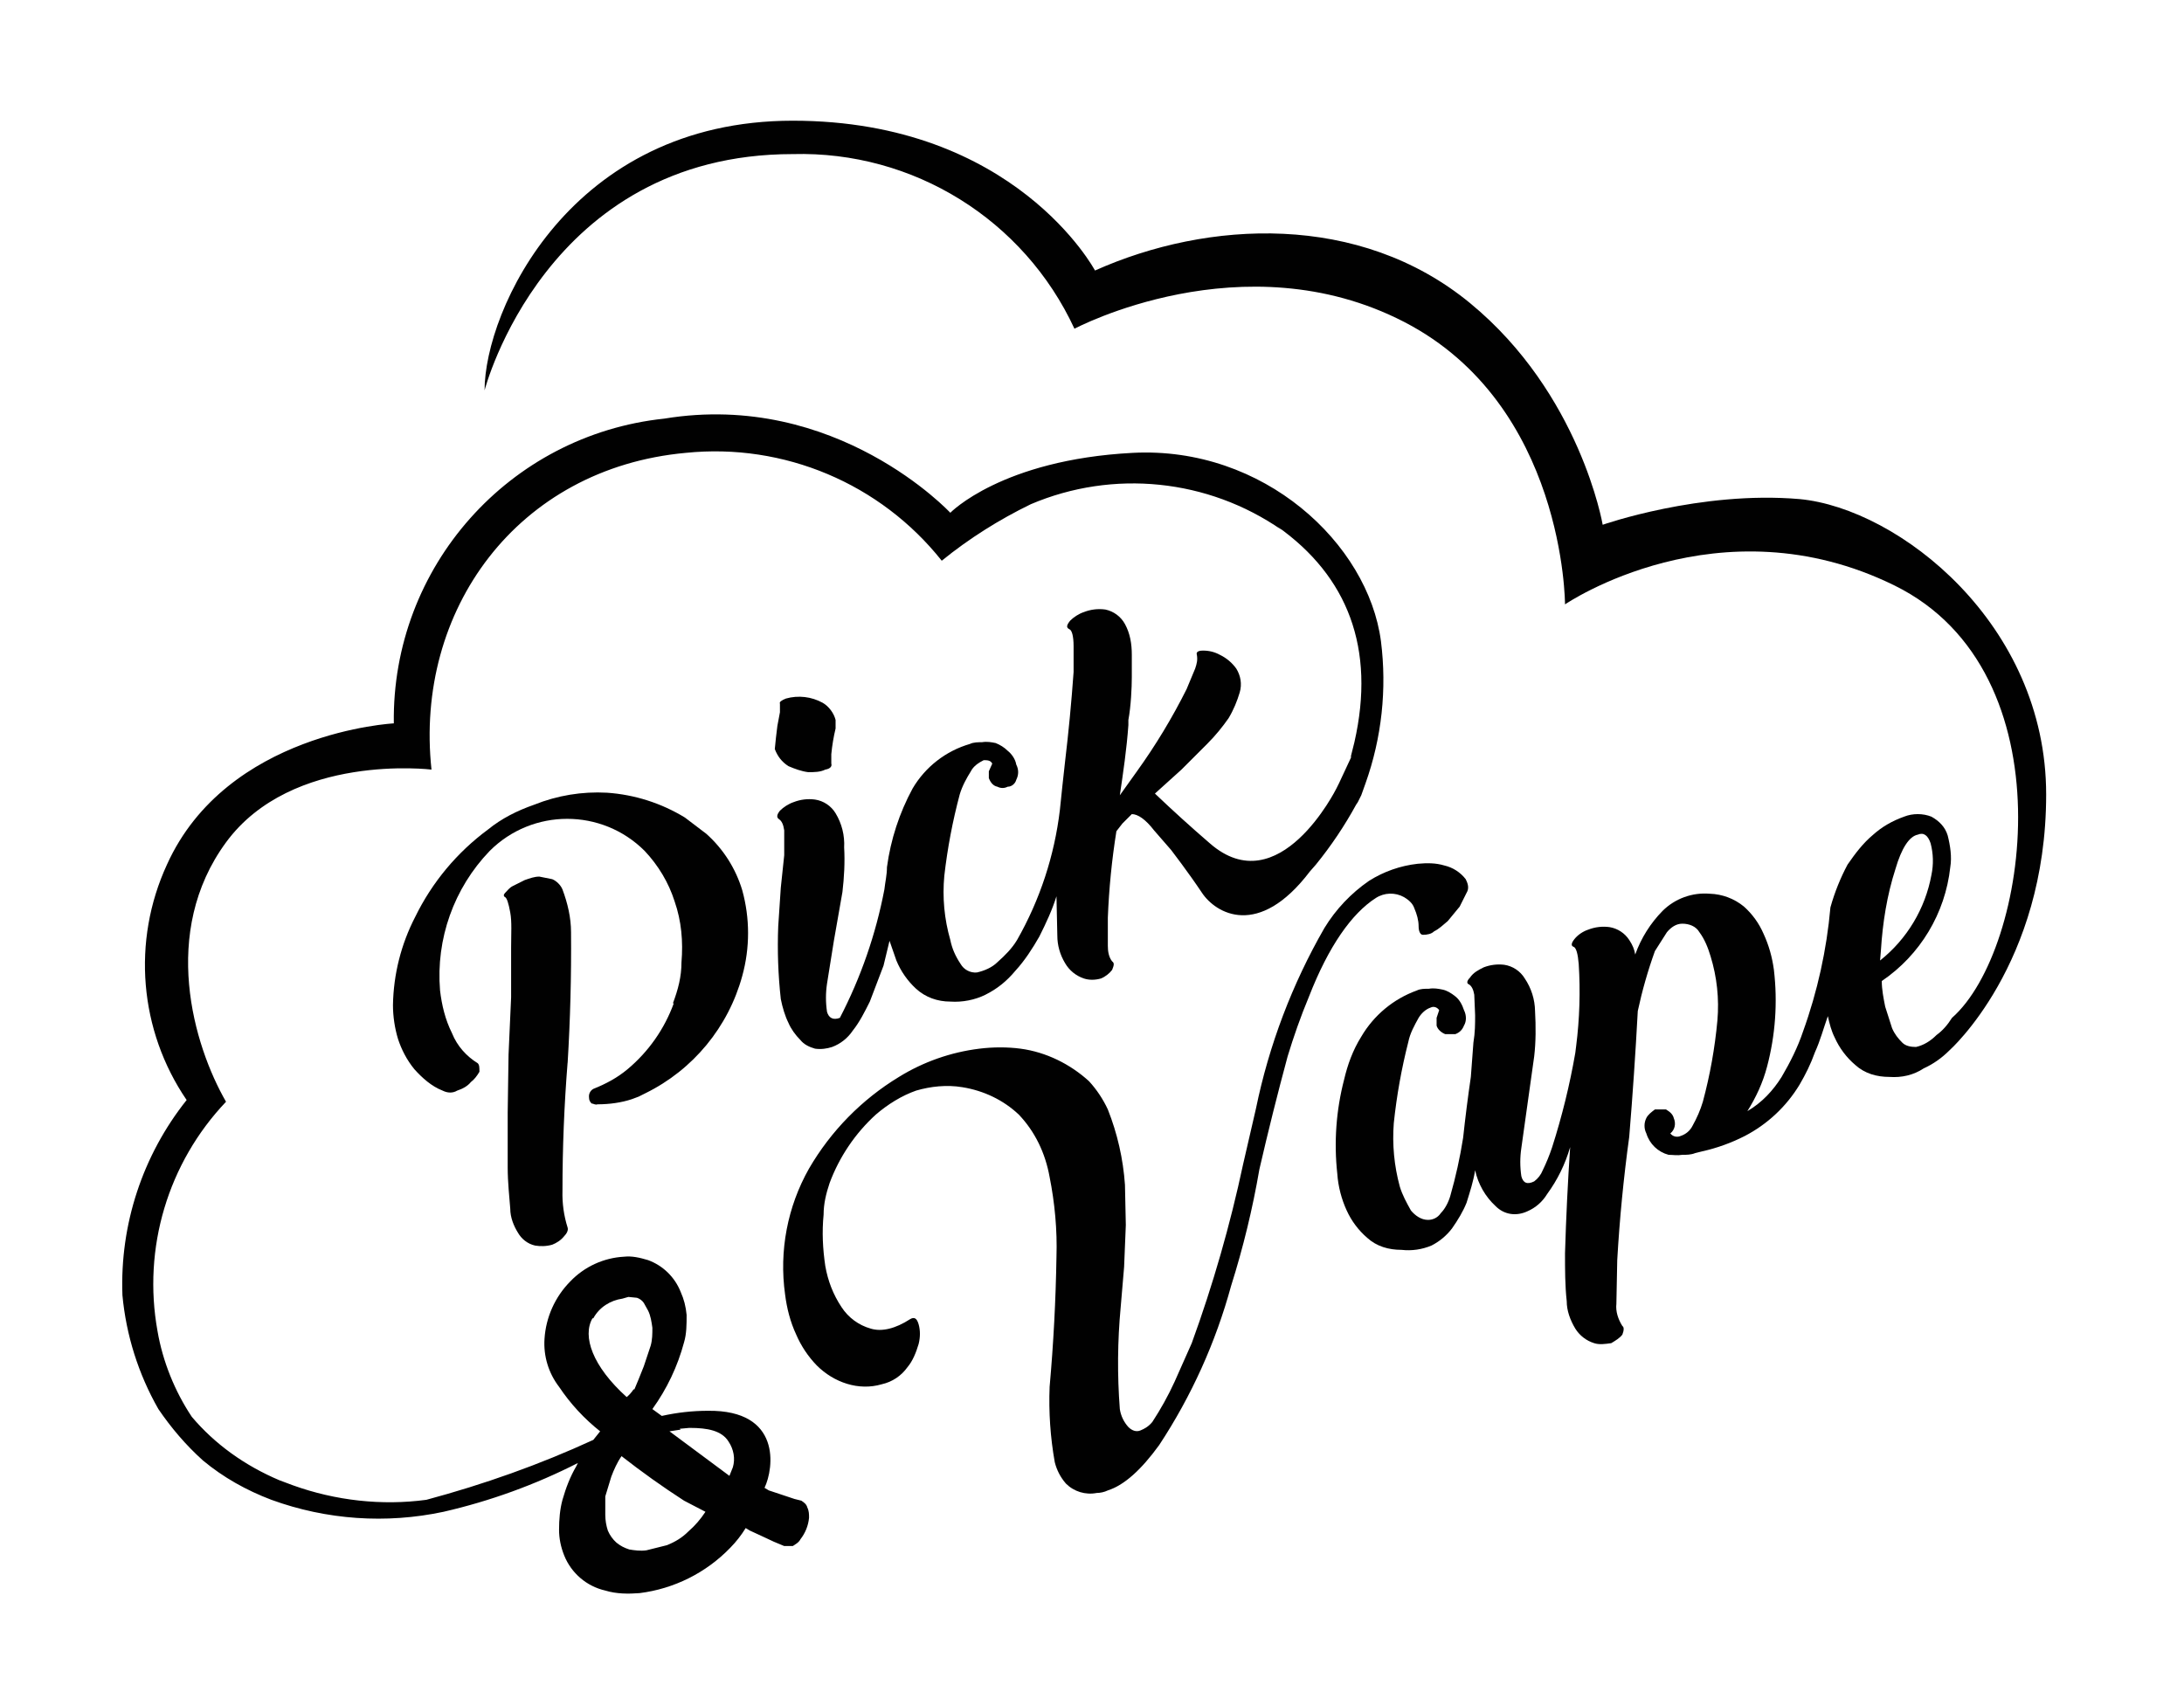
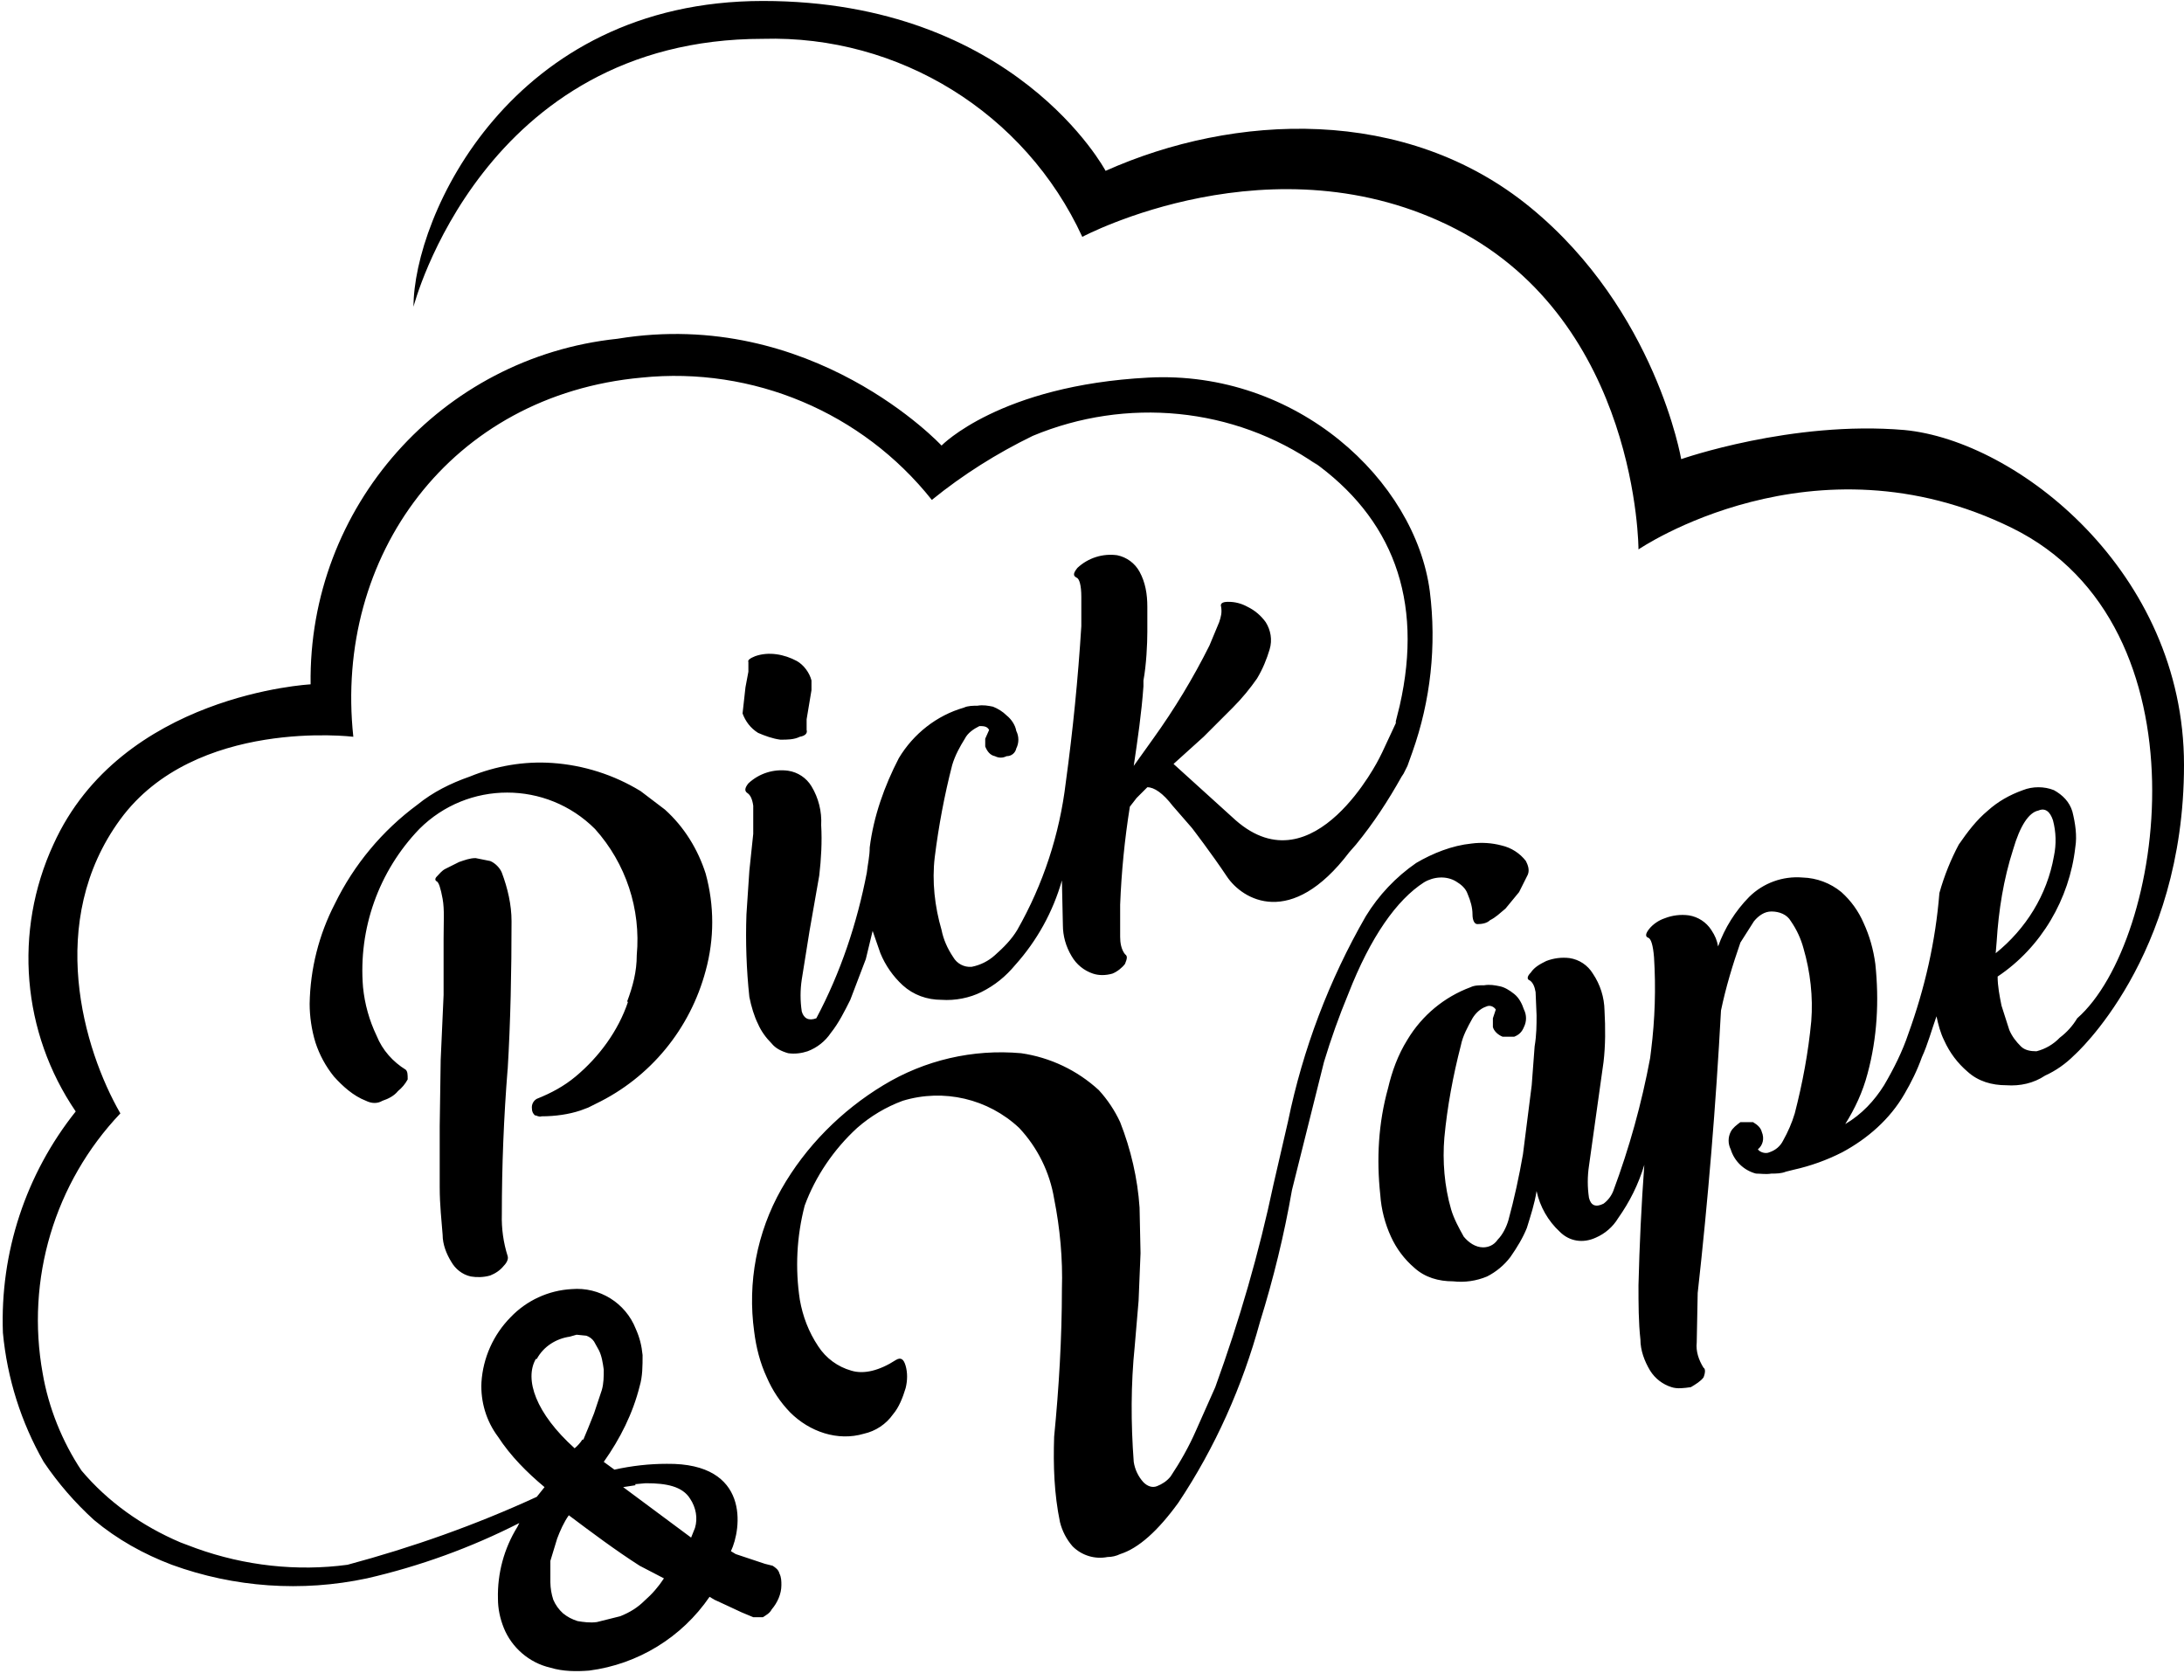
- <svg xmlns="http://www.w3.org/2000/svg" viewBox="0 0 255.1 198.4">
-   <g fill="#010101">
-     <path d="m66.3 124.2a221.2 221.2 0 0 0 .4-15.3c0-1.7-.4-3.4-1-5-.2-.5-.7-1-1.2-1.2l-1.5-.3c-.6 0-1.1.2-1.7.4l-1.4.7c-.4.2-.6.5-.9.8-.2.2-.2.4 0 .5s.4.7.6 1.8.1 2.4.1 4.1v5.8l-.3 6.7-.1 6.8v6.3c0 1.9.2 3.5.3 4.9 0 1 .4 2 .9 2.8.4.7 1.1 1.3 2 1.5.6.1 1.3.1 2-.1.5-.2 1-.5 1.4-1 .3-.3.5-.7.4-1a13 13 0 0 1 -.6-4.3 187.4 187.4 0 0 1 .6-15z" />
-     <path d="m78.7 117.2a18.1 18.1 0 0 1 -5.4 7.7c-1.2 1-2.5 1.7-4 2.3a1 1 0 0 0 -.5 1c0 .3.1.5.3.7.2 0 .4.2.7.1 1.4 0 2.8-.2 4-.6l.8-.3.8-.4a21.6 21.6 0 0 0 11.3-13.7 18.8 18.8 0 0 0 0-10 14.4 14.4 0 0 0 -4.2-6.6l-2.5-1.9a20.1 20.1 0 0 0 -9.1-2.9 19.9 19.9 0 0 0 -8.5 1.4c-2 .7-3.8 1.6-5.4 2.9a27.9 27.9 0 0 0 -8.5 10.2 23.3 23.3 0 0 0 -2.6 10.3c0 1.3.2 2.7.6 4 .4 1.2 1 2.4 1.9 3.5.9 1 2 2 3.3 2.5.6.3 1.2.3 1.7 0 .6-.2 1.2-.5 1.6-1 .4-.3.7-.7 1-1.2 0-.5 0-.8-.2-1-1.3-.8-2.4-2-3-3.5-.8-1.6-1.2-3.3-1.4-5a21 21 0 0 1 5.8-16.3 12.8 12.8 0 0 1 18.1 0c1.6 1.7 2.8 3.7 3.5 5.9.8 2.3 1 4.7.8 7.1 0 1.7-.4 3.2-1 4.8zm12.1-32.4a71.9 71.9 0 0 0 -.3 2.7c.3.8.8 1.5 1.6 2 .7.3 1.5.6 2.3.7.7 0 1.4 0 2-.3.6-.1.8-.4.7-.7v-1.1a21.4 21.4 0 0 1 .5-3v-1c-.2-.8-.8-1.6-1.5-2a5.7 5.7 0 0 0 -4.3-.5c-.5.2-.8.4-.7.6v1zm69.9 20.1a3.2 3.2 0 0 1 3.3-.1c.5.3 1 .7 1.2 1.3.3.7.5 1.4.5 2.1 0 .6.2 1 .5 1 .5 0 1-.1 1.3-.4.6-.3 1-.7 1.6-1.2l1.4-1.7.9-1.8c.2-.5 0-1-.2-1.4a4.4 4.4 0 0 0 -2.5-1.6c-1-.3-2-.3-3.1-.2a13.4 13.4 0 0 0 -5.7 2 18.2 18.2 0 0 0 -5.2 5.5 71 71 0 0 0 -8 21.1l-1.5 6.5a156.2 156.2 0 0 1 -6 20.9 549.3 549.3 0 0 0 -2 4.5 35.8 35.8 0 0 1 -2.6 4.7c-.4.5-.9.8-1.4 1s-1 0-1.4-.4a4 4 0 0 1 -1-2.1 70 70 0 0 1 .1-11.9l.4-4.7.2-4.9-.1-4.7a29.4 29.4 0 0 0 -2-8.8 13 13 0 0 0 -2.2-3.3c-2.2-2-5-3.4-8-3.8-1.5-.2-3.2-.2-4.8 0a23.3 23.3 0 0 0 -9.4 3.3 30.4 30.4 0 0 0 -10.5 10.7 23.3 23.3 0 0 0 -2.8 14.7c.2 1.6.6 3.2 1.3 4.7a12 12 0 0 0 2.4 3.6c2 2 4.9 3 7.6 2.2a5 5 0 0 0 3-2c.6-.7 1-1.7 1.3-2.7.2-.8.2-1.6 0-2.3s-.5-.9-1-.6c-1.7 1.1-3.3 1.5-4.6 1.1a6 6 0 0 1 -3.4-2.5c-1-1.5-1.6-3.1-1.9-4.8-.3-2-.4-4-.2-6 0-1.3.3-2.5.7-3.7a20.5 20.5 0 0 1 5.4-8c1.4-1.2 3-2.2 4.7-2.8 1.7-.5 3.6-.7 5.4-.4 2.5.4 4.8 1.5 6.6 3.2 1.9 2 3.1 4.5 3.6 7.3.6 3 .9 6.2.8 9.3a208.5 208.5 0 0 1 -.8 15.2 41 41 0 0 0 .6 8.8 6 6 0 0 0 1.3 2.5 4 4 0 0 0 3.6 1.1c.4 0 .9-.1 1.3-.3 1.9-.6 3.9-2.4 6-5.3a64.8 64.8 0 0 0 8.4-18.6 103.5 103.5 0 0 0 3.3-13.6 360.3 360.3 0 0 1 3.3-13.2c.7-2.3 1.5-4.6 2.5-7 2.3-5.9 5-9.7 7.8-11.5z" />
-     <path d="m210.2 58.3c-11.6-1-23 3-23 3s-2.6-15.3-15.5-25.9-30.6-9.7-43.8-3.8c0 0-9.3-17.5-35.3-17.5s-36 22.2-36 31.5c0 0 7.1-27.6 36-27.6a35.2 35.2 0 0 1 32.9 20.4s19.7-10.5 38.5-.8 18.8 33 18.8 33 18-12.3 38.5-2.2 15.7 42.6 6.7 50.5c-.5.8-1.1 1.5-1.8 2-.7.7-1.5 1.2-2.4 1.4-.6 0-1.2-.1-1.6-.5-.5-.5-.9-1-1.2-1.7l-.8-2.5c-.2-1-.4-2-.4-3a18.5 18.5 0 0 0 8-13.3c.2-1.2 0-2.5-.3-3.7-.3-1-1-1.7-1.9-2.2-1-.4-2.2-.4-3.2 0-1.4.5-2.6 1.2-3.6 2.1-1.2 1-2.1 2.2-3 3.5-.8 1.5-1.5 3.2-2 5a57.7 57.7 0 0 1 -3.2 14.5c-.6 1.8-1.5 3.6-2.5 5.3-1 1.6-2.3 3-4 4 1-1.6 1.8-3.3 2.3-5.2a30.3 30.3 0 0 0 .8-11.3c-.2-1.5-.6-2.9-1.2-4.2a9.1 9.1 0 0 0 -2.3-3.2 6.6 6.6 0 0 0 -4-1.5 7 7 0 0 0 -5.5 2 14 14 0 0 0 -3.2 5.1c-.1-.6-.3-1.1-.7-1.7a3.4 3.4 0 0 0 -2.3-1.5 5 5 0 0 0 -2.5.3c-.6.2-1.2.6-1.6 1.1s-.4.8-.1.9.5.8.6 2a50.5 50.5 0 0 1 -.3 9.6l-.1.8a82.6 82.6 0 0 1 -2.7 11 22 22 0 0 1 -1.1 2.7 3 3 0 0 1 -1 1.3c-.8.4-1.3.2-1.5-.6a11 11 0 0 1 0-3.3l.7-5 .8-5.7c.2-1.7.2-3.5.1-5.3a7 7 0 0 0 -1.2-3.8 3.4 3.4 0 0 0 -2.4-1.6 5 5 0 0 0 -2.4.3c-.6.3-1.2.6-1.6 1.2-.4.4-.4.7-.1.8.3.2.5.6.6 1.2l.1 2.4c0 1 0 2-.2 3.2l-.3 4a185.6 185.6 0 0 0 -.9 7.1 56.5 56.5 0 0 1 -1.5 6.8c-.2.7-.6 1.5-1.1 2-.4.6-1 .8-1.5.8-.8 0-1.5-.5-2-1.1-.5-.9-1-1.8-1.3-2.8a21.8 21.8 0 0 1 -.7-7.4 66.4 66.4 0 0 1 1.7-9.5c.2-1 .7-1.9 1.2-2.8.3-.5.8-1 1.4-1.2.4-.2.8 0 1 .3l-.3.9v.9c.1.4.5.8 1 1h1.2c.5-.2.8-.5 1-1 .3-.5.3-1.2 0-1.8-.2-.6-.5-1.2-1-1.6s-1-.7-1.5-.8-1-.2-1.6-.1c-.5 0-1 0-1.4.2a12.4 12.4 0 0 0 -6.5 5.4c-1 1.6-1.6 3.3-2 5a30.5 30.5 0 0 0 -.8 11c.1 1.5.5 3 1.1 4.3a9.3 9.3 0 0 0 2.4 3.2c1.1 1 2.5 1.4 4 1.4a7 7 0 0 0 3.5-.5 7 7 0 0 0 2.4-2c.7-1 1.3-2 1.7-3 .4-1.3.8-2.5 1-3.8a8 8 0 0 0 2.4 4.2c1 1 2.4 1.2 3.7.6a5 5 0 0 0 2.3-2 17.5 17.5 0 0 0 2.7-5.5 327.5 327.5 0 0 0 -.6 12.4c0 1.9 0 3.8.2 5.6 0 1.1.4 2.2 1 3.2a4 4 0 0 0 2.2 1.7c.6.2 1.3.1 2 0 .5-.3 1-.6 1.3-1 .2-.5.2-.9 0-1-.5-.8-.8-1.7-.7-2.6l.1-5.1a182.7 182.7 0 0 1 1.4-14.4 513.5 513.5 0 0 0 1-14.7 54.1 54.1 0 0 1 2-7l1.4-2.2c.5-.6 1.1-1 1.8-1 .8 0 1.6.3 2 1 .6.8 1 1.8 1.3 2.8a19.7 19.7 0 0 1 .8 7.5 56.3 56.3 0 0 1 -1.7 9.5c-.3 1-.7 1.9-1.2 2.8-.3.6-.8 1-1.4 1.2a1 1 0 0 1 -1.2-.3c.5-.4.7-1.1.4-1.8-.1-.4-.4-.7-.9-1h-1.3c-.4.3-.8.6-1 1a2 2 0 0 0 0 1.8 3.7 3.7 0 0 0 2.6 2.5c.5 0 1 .1 1.6 0 .5 0 1 0 1.5-.2l.8-.2a21 21 0 0 0 5-1.8 16.2 16.2 0 0 0 6.4-6c.7-1.2 1.3-2.4 1.8-3.8.6-1.3 1-2.8 1.5-4.2.2.9.4 1.7.8 2.5a9.1 9.1 0 0 0 2.4 3.2c1.1 1 2.5 1.4 4 1.4 1.4.1 2.8-.2 4-1 1.1-.5 2.1-1.2 3-2.1 0 0 11.3-10 11.3-29.9s-17.2-33.4-28.8-34.5zm9.5 52.7c.2-3.2.7-6.4 1.7-9.5.7-2.4 1.6-3.8 2.6-4 .7-.3 1.2.1 1.5 1a8 8 0 0 1 .1 3.7 16.6 16.6 0 0 1 -6 10z" />
-     <path d="m93.6 175.3-.8-.2-3-1-.5-.3c1.1-2.3 2-9.1-6.6-9-1.8 0-3.6.2-5.4.6l-1.1-.8a23.8 23.8 0 0 0 3.7-7.8c.3-1 .3-2.1.3-3.2-.1-1-.3-1.8-.7-2.7a6.5 6.5 0 0 0 -3.8-3.7c-1-.3-1.9-.5-2.8-.4a9.4 9.4 0 0 0 -6.3 2.9 10.5 10.5 0 0 0 -3 6.7 8.3 8.3 0 0 0 1.7 5.6 22.8 22.8 0 0 0 4.8 5.2l-.8 1c-6.3 2.9-12.8 5.2-19.5 7-5.2.7-10.6.1-15.6-1.7l-1.6-.6c-4-1.7-7.5-4.2-10.2-7.4-2-3-3.4-6.5-4-10a30.9 30.9 0 0 1 8-26.8c-3.8-6.6-7.7-19.8 0-30.3s24-8.5 24-8.5c-2-18.6 10-35.2 29.7-37a33.8 33.8 0 0 1 29.9 12.6c3.2-2.6 6.7-4.8 10.4-6.6a30.5 30.5 0 0 1 29.3 3l-.5-.4c8.2 5.8 11.5 14.2 9 25.2l-.4 1.6v.2l-1.4 3-.3.6s-6.7 13.5-14.8 6.4a171.6 171.6 0 0 1 -6.4-5.8l3.1-2.8 3-3c1-1 1.8-2 2.5-3 .6-1 1-2 1.3-3s.1-2-.4-2.8a5 5 0 0 0 -1.9-1.6 4 4 0 0 0 -2-.5c-.6 0-.8.2-.7.5.1.6 0 1-.2 1.6l-1 2.4a70.2 70.2 0 0 1 -5.8 9.6l-2 2.8c.4-2.7.8-5.4 1-8.2v-.4-.2c.3-1.6.4-3.8.4-5v-2.6c0-1.3-.2-2.5-.8-3.6a3.4 3.4 0 0 0 -2.3-1.7 5 5 0 0 0 -2.5.3c-.6.2-1.2.6-1.6 1-.4.5-.5.8-.1 1 .3.1.5.8.5 2v3a220.2 220.2 0 0 1 -1 10.5 476.2 476.2 0 0 0 -.6 5.6 40.3 40.3 0 0 1 -5 15.2c-.6 1-1.4 1.8-2.3 2.6-.6.6-1.5 1-2.4 1.2a2 2 0 0 1 -1.9-1c-.6-.9-1-1.8-1.2-2.8a20.2 20.2 0 0 1 -.7-7.5 65.8 65.8 0 0 1 1.8-9.5c.3-1 .8-1.9 1.3-2.7.3-.6.9-1 1.5-1.3.4 0 .8 0 1 .4l-.4.9v.8c.2.5.5.9 1 1 .4.2.8.2 1.2 0 .5 0 .9-.4 1-.8.3-.6.3-1.2 0-1.8-.1-.6-.5-1.2-1-1.6-.4-.4-.9-.7-1.4-.9-.5-.1-1-.2-1.6-.1-.4 0-1 0-1.4.2a11.5 11.5 0 0 0 -6.7 5.2 26.8 26.8 0 0 0 -3 9.2c0 .9-.2 1.7-.3 2.6a54.9 54.9 0 0 1 -5.2 15c-.8.3-1.3 0-1.5-.7a11 11 0 0 1 0-3.3l.8-5 1-5.7c.2-1.7.3-3.5.2-5.2a7 7 0 0 0 -1-4 3.4 3.4 0 0 0 -2.4-1.6 5 5 0 0 0 -2.5.3c-.6.2-1.2.6-1.6 1-.4.5-.4.8-.1 1s.5.6.6 1.3v2.9l-.4 3.8-.3 4.5a56.7 56.7 0 0 0 .3 8.5c.2 1 .5 2 .9 2.8.3.7.8 1.4 1.4 2 .4.5 1 .8 1.7 1 .7.1 1.4 0 2-.2a5 5 0 0 0 2.4-1.9c.8-1 1.4-2.2 2-3.4l1.6-4.2.7-2.9.8 2.3a9.3 9.3 0 0 0 2.3 3.3c1.1 1 2.5 1.5 4 1.5 1.4.1 2.9-.2 4.1-.8 1.4-.7 2.5-1.6 3.5-2.8 1.1-1.2 2-2.6 2.8-4 .8-1.6 1.5-3.1 2-4.7l.1 4.6c0 1.1.3 2.2.9 3.2a4 4 0 0 0 2.2 1.8c.6.2 1.3.2 2 0 .5-.2 1-.6 1.3-1 .2-.5.3-.8 0-1-.4-.5-.5-1.2-.5-1.8v-3.3a85 85 0 0 1 1-10.1l.7-.9 1.1-1.1c.7 0 1.6.6 2.6 1.9l2 2.3s2 2.6 3.6 5 6.6 5.4 12.6-2.5l.7-.8a46.2 46.2 0 0 0 4.7-7l.2-.3.4-.8.5-1.4a36 36 0 0 0 1.8-16.6c-1.5-11.4-13.7-22.8-29-22s-21.3 7-21.3 7-13.3-14.3-33.4-11a35.3 35.3 0 0 0 -31.6 35.6s-19.5 1-26.5 16.5a28 28 0 0 0 2.3 27.5 34.5 34.5 0 0 0 -7.5 22.8 33 33 0 0 0 4.2 13.3c1.5 2.2 3.2 4.2 5.2 6 2.4 2 5.1 3.5 8 4.6a36.5 36.5 0 0 0 20.1 1.4 68.2 68.2 0 0 0 15.7-5.7l-.2.4c-.7 1.2-1.2 2.5-1.6 3.9-.3 1.1-.4 2.3-.4 3.5 0 1 .2 2 .6 3a6.8 6.8 0 0 0 4.8 4.1c1.3.4 2.7.4 4 .3a17.8 17.8 0 0 0 10.6-5.3 13 13 0 0 0 1.8-2.3l.5.3 1.3.6 1.5.7 1.2.5h1c.3-.2.7-.4.9-.8a4.8 4.8 0 0 0 1-2.5c0-.4 0-.8-.2-1.2-.1-.4-.4-.6-.7-.8zm-24.3-21.3c.7-1.3 2-2.1 3.4-2.3l.7-.2 1 .1c.3.1.6.3.8.6l.5.9c.3.6.4 1.3.5 2 0 .7 0 1.4-.2 2.1l-.8 2.4-.6 1.5-.5 1.2h-.1a4 4 0 0 1 -.8.9c-4-3.6-5.2-7.1-4-9.2zm11.1 24.9c-.7.7-1.5 1.2-2.5 1.6l-2.4.6c-.7.1-1.4 0-2-.1-.6-.2-1-.4-1.5-.8a4 4 0 0 1 -1-1.4 6 6 0 0 1 -.3-1.8v-2.2l.7-2.3c.3-.8.7-1.7 1.2-2.4a99.4 99.4 0 0 0 7.3 5.2l2.5 1.3c-.6.9-1.2 1.6-2 2.3zm5.2-7.5-.4 1-7-5.2 1.3-.2-.1-.1 1.1-.1h.1c2 0 3.7.3 4.5 1.6.6.9.8 2 .5 3z" />
-   </g>
+ <svg xmlns="http://www.w3.org/2000/svg" viewBox="0 0 225 173">
+   <path fill="#000" fill-rule="evenodd" d="M52.3 110.2c.3-5 .4-10.2.4-15.3 0-1.7-.4-3.4-1-5-.2-.5-.7-1-1.2-1.2l-1.5-.3c-.6 0-1.1.2-1.7.4l-1.4.7c-.4.2-.6.5-.9.8-.2.2-.2.4 0 .5.2.1.4.7.6 1.8.2 1.1.1 2.4.1 4.1v5.8l-.3 6.7-.1 6.8v6.3c0 1.9.2 3.5.3 4.9 0 1 .4 2 .9 2.8.4.7 1.1 1.3 2 1.5.6.1 1.3.1 2-.1.5-.2 1-.5 1.4-1 .3-.3.5-.7.4-1a13 13 0 0 1-.6-4.3c0-5 .2-10 .6-15v.1zm12.4-7c-1 3-3 5.7-5.4 7.7-1.2 1-2.5 1.7-4 2.3a1 1 0 0 0-.5 1c0 .3.1.5.3.7.2 0 .4.2.7.1 1.4 0 2.8-.2 4-.6l.8-.3.8-.4C67 111 71.1 106 72.7 100c.9-3.3.9-6.7 0-10-.8-2.5-2.2-4.8-4.2-6.6L66 81.5a20.1 20.1 0 0 0-9.1-2.9c-2.9-.2-5.8.3-8.5 1.4-2 .7-3.8 1.6-5.4 2.9a27.9 27.9 0 0 0-8.5 10.2 23.3 23.3 0 0 0-2.6 10.3c0 1.3.2 2.7.6 4a11 11 0 0 0 1.9 3.5c.9 1 2 2 3.3 2.5.6.3 1.2.3 1.7 0 .6-.2 1.2-.5 1.6-1a4 4 0 0 0 1-1.2c0-.5 0-.8-.2-1-1.3-.8-2.4-2-3-3.5a15 15 0 0 1-1.4-5 21 21 0 0 1 5.8-16.3c5-5 13.1-5 18.1 0a17.1 17.1 0 0 1 4.3 13c0 1.7-.4 3.2-1 4.8h.1zm12.1-32.4l-.3 2.7c.3.8.8 1.5 1.6 2 .7.3 1.5.6 2.3.7.7 0 1.4 0 2-.3.6-.1.8-.4.7-.7v-1.1l.5-3v-1c-.2-.8-.8-1.6-1.5-2-1.3-.7-2.9-1-4.3-.5-.5.2-.8.4-.7.6v1l-.3 1.6zm69.9 20.1c1-.6 2.3-.7 3.3-.1.5.3 1 .7 1.2 1.3.3.7.5 1.4.5 2.1 0 .6.2 1 .5 1 .5 0 1-.1 1.3-.4.6-.3 1-.7 1.6-1.2l1.4-1.7.9-1.8c.2-.5 0-1-.2-1.4a4.4 4.4 0 0 0-2.5-1.6 8 8 0 0 0-3.1-.2c-2 .2-4 1-5.7 2a18.2 18.2 0 0 0-5.2 5.5 71 71 0 0 0-8 21.1l-1.5 6.5c-1.5 7.1-3.5 14-6 20.9l-2 4.5c-.7 1.6-1.6 3.2-2.6 4.7-.4.5-.9.8-1.4 1-.5.2-1 0-1.4-.4a4 4 0 0 1-1-2.1c-.3-4-.3-8 .1-11.9l.4-4.7.2-4.9-.1-4.7c-.2-3-.9-6-2-8.8a13 13 0 0 0-2.2-3.3 15 15 0 0 0-8-3.8 23.3 23.3 0 0 0-14.2 3.3c-4.3 2.6-8 6.3-10.5 10.7a23.3 23.3 0 0 0-2.8 14.7c.2 1.6.6 3.2 1.3 4.7a12 12 0 0 0 2.4 3.6c2 2 4.9 3 7.6 2.2a5 5 0 0 0 3-2c.6-.7 1-1.7 1.3-2.7.2-.8.2-1.6 0-2.3-.2-.7-.5-.9-1-.6-1.7 1.1-3.3 1.5-4.6 1.1a6 6 0 0 1-3.4-2.5c-1-1.5-1.6-3.1-1.9-4.8a24.1 24.1 0 0 1 .5-9.7c1.1-3 3-5.8 5.4-8a15 15 0 0 1 4.7-2.8 12.3 12.3 0 0 1 12 2.8 14 14 0 0 1 3.6 7.3c.6 3 .9 6.2.8 9.3 0 5-.3 10.1-.8 15.2-.1 3 0 5.9.6 8.8a6 6 0 0 0 1.3 2.5 4 4 0 0 0 3.6 1.1 3 3 0 0 0 1.3-.3c1.9-.6 3.9-2.4 6-5.3 3.8-5.7 6.6-12 8.4-18.6 1.4-4.5 2.5-9 3.3-13.6l3.3-13.2a74 74 0 0 1 2.5-7c2.3-5.9 5-9.7 7.8-11.5zm49.5-46.6c-11.6-1-23 3-23 3s-2.6-15.3-15.5-25.9c-12.9-10.6-30.6-9.7-43.8-3.8 0 0-9.3-17.5-35.3-17.5-26 0-36 22.2-36 31.5 0 0 7.1-27.6 36-27.6 14-.4 27 7.6 32.9 20.4 0 0 19.7-10.5 38.5-.8s18.8 33 18.8 33 18-12.3 38.5-2.2C227.8 64.5 223 97 214 104.9a7 7 0 0 1-1.8 2 5 5 0 0 1-2.4 1.4c-.6 0-1.2-.1-1.6-.5-.5-.5-.9-1-1.2-1.7l-.8-2.5c-.2-1-.4-2-.4-3 4.5-3 7.4-8 8-13.3.2-1.2 0-2.5-.3-3.7-.3-1-1-1.7-1.9-2.2-1-.4-2.2-.4-3.2 0-1.4.5-2.6 1.2-3.6 2.1-1.2 1-2.1 2.2-3 3.5-.8 1.5-1.5 3.2-2 5-.4 5-1.5 9.8-3.2 14.5-.6 1.8-1.5 3.6-2.5 5.3-1 1.6-2.3 3-4 4 1-1.6 1.8-3.3 2.3-5.2 1-3.7 1.2-7.5.8-11.3-.2-1.5-.6-2.9-1.2-4.2a9.1 9.1 0 0 0-2.3-3.2 6.6 6.6 0 0 0-4-1.5 7 7 0 0 0-5.5 2 14 14 0 0 0-3.2 5.1c-.1-.6-.3-1.1-.7-1.7a3.4 3.4 0 0 0-2.3-1.5 5 5 0 0 0-2.5.3c-.6.2-1.2.6-1.6 1.1-.4.5-.4.8-.1.9.3.1.5.8.6 2 .2 3.2.1 6.4-.3 9.6l-.1.8a82.6 82.6 0 0 1-3.8 13.7 3 3 0 0 1-1 1.3c-.8.4-1.3.2-1.5-.6a11 11 0 0 1 0-3.3l.7-5 .8-5.7c.2-1.7.2-3.5.1-5.3a7 7 0 0 0-1.2-3.8 3.4 3.4 0 0 0-2.4-1.6 5 5 0 0 0-2.4.3c-.6.3-1.2.6-1.6 1.2-.4.4-.4.7-.1.8.3.2.5.6.6 1.2l.1 2.4c0 1 0 2-.2 3.2l-.3 4-.9 7.1c-.4 2.3-.9 4.6-1.5 6.8-.2.7-.6 1.5-1.1 2-.4.6-1 .8-1.5.8-.8 0-1.5-.5-2-1.1-.5-.9-1-1.8-1.3-2.8-.7-2.4-.9-5-.7-7.4.3-3.2.9-6.4 1.7-9.5.2-1 .7-1.9 1.2-2.8.3-.5.8-1 1.4-1.2.4-.2.8 0 1 .3l-.3.9v.9c.1.4.5.8 1 1h1.2c.5-.2.8-.5 1-1a2 2 0 0 0 0-1.8c-.2-.6-.5-1.2-1-1.6-.5-.4-1-.7-1.5-.8-.5-.1-1-.2-1.6-.1-.5 0-1 0-1.4.2-2.7 1-5 2.9-6.5 5.4-1 1.6-1.6 3.3-2 5-1 3.6-1.2 7.3-.8 11 .1 1.5.5 3 1.1 4.3a9.3 9.3 0 0 0 2.4 3.2c1.1 1 2.5 1.4 4 1.4a7 7 0 0 0 3.5-.5 7 7 0 0 0 2.4-2c.7-1 1.3-2 1.7-3 .4-1.3.8-2.5 1-3.8a8 8 0 0 0 2.4 4.2c1 1 2.4 1.2 3.7.6a5 5 0 0 0 2.3-2c1.2-1.7 2.1-3.5 2.7-5.5-.3 4.1-.5 8.3-.6 12.4 0 1.9 0 3.8.2 5.6 0 1.1.4 2.2 1 3.2a4 4 0 0 0 2.2 1.7c.6.2 1.3.1 2 0 .5-.3 1-.6 1.3-1 .2-.5.2-.9 0-1-.5-.8-.8-1.7-.7-2.6l.1-5.1a513.5 513.5 0 0 0 2.4-29.1c.5-2.4 1.2-4.7 2-7l1.4-2.2c.5-.6 1.1-1 1.8-1 .8 0 1.6.3 2 1a9 9 0 0 1 1.3 2.8c.7 2.4 1 5 .8 7.5-.3 3.2-.9 6.4-1.7 9.5-.3 1-.7 1.9-1.2 2.8-.3.6-.8 1-1.4 1.2-.4.2-1 0-1.2-.3.5-.4.7-1.1.4-1.8-.1-.4-.4-.7-.9-1h-1.3c-.4.3-.8.6-1 1a2 2 0 0 0 0 1.8 3.7 3.7 0 0 0 2.6 2.5c.5 0 1 .1 1.6 0 .5 0 1 0 1.5-.2l.8-.2a21 21 0 0 0 5-1.8c2.6-1.4 4.9-3.4 6.4-6 .7-1.2 1.3-2.4 1.8-3.8.6-1.3 1-2.8 1.5-4.2.2.9.4 1.7.8 2.5a9.1 9.1 0 0 0 2.4 3.2c1.1 1 2.5 1.4 4 1.4 1.4.1 2.8-.2 4-1 1.1-.5 2.1-1.2 3-2.1 0 0 11.3-10 11.3-29.9s-17.2-33.4-28.8-34.5zm9.5 52.7c.2-3.2.7-6.4 1.7-9.5.7-2.4 1.6-3.8 2.6-4 .7-.3 1.2.1 1.5 1a8 8 0 0 1 .1 3.7c-.7 4-2.9 7.5-6 10l.1-1.2zM79.6 161.3l-.8-.2-3-1-.5-.3c1.1-2.3 2-9.1-6.6-9-1.8 0-3.6.2-5.4.6l-1.1-.8c1.7-2.4 3-5 3.7-7.8.3-1 .3-2.1.3-3.2-.1-1-.3-1.8-.7-2.7a6.5 6.5 0 0 0-6.6-4.1 9.4 9.4 0 0 0-6.3 2.9 10.5 10.5 0 0 0-3 6.7c-.1 2 .5 4 1.7 5.6 1.3 2 3 3.7 4.8 5.2l-.8 1c-6.3 2.9-12.8 5.2-19.5 7-5.2.7-10.6.1-15.6-1.7l-1.6-.6c-4-1.7-7.5-4.2-10.2-7.4-2-3-3.4-6.5-4-10a30.9 30.9 0 0 1 8-26.8c-3.8-6.6-7.7-19.8 0-30.3s24-8.5 24-8.5c-2-18.6 10-35.2 29.7-37A33.8 33.8 0 0 1 96 51.5c3.2-2.6 6.7-4.8 10.4-6.6 9.6-4 20.7-3 29.3 3l-.5-.4c8.2 5.8 11.5 14.2 9 25.2l-.4 1.6v.2l-1.4 3-.3.6s-6.7 13.5-14.8 6.4l-6.4-5.8 3.1-2.8 3-3c1-1 1.8-2 2.5-3 .6-1 1-2 1.3-3 .3-1 .1-2-.4-2.8a5 5 0 0 0-1.9-1.6 4 4 0 0 0-2-.5c-.6 0-.8.2-.7.5.1.6 0 1-.2 1.6l-1 2.4a70.2 70.2 0 0 1-5.8 9.6l-2 2.8c.4-2.7.8-5.4 1-8.2V70.1c.3-1.6.4-3.8.4-5v-2.6c0-1.3-.2-2.5-.8-3.6a3.4 3.4 0 0 0-2.3-1.7 5 5 0 0 0-4.1 1.3c-.4.5-.5.8-.1 1 .3.1.5.8.5 2v3a220.2 220.2 0 0 1-1.6 16.1 40.3 40.3 0 0 1-5 15.2c-.6 1-1.4 1.8-2.3 2.6a5 5 0 0 1-2.4 1.2 2 2 0 0 1-1.9-1c-.6-.9-1-1.8-1.2-2.8-.7-2.4-1-5-.7-7.5.4-3.2 1-6.4 1.8-9.5.3-1 .8-1.9 1.3-2.7.3-.6.9-1 1.5-1.3.4 0 .8 0 1 .4l-.4.9v.8c.2.5.5.9 1 1 .4.2.8.2 1.2 0a1 1 0 0 0 1-.8 2 2 0 0 0 0-1.8c-.1-.6-.5-1.2-1-1.6-.4-.4-.9-.7-1.4-.9-.5-.1-1-.2-1.6-.1-.4 0-1 0-1.4.2-2.8.8-5.2 2.7-6.7 5.2-1.5 2.9-2.6 6-3 9.2 0 .9-.2 1.7-.3 2.6-1 5.2-2.7 10.3-5.2 15-.8.3-1.3 0-1.5-.7a11 11 0 0 1 0-3.3l.8-5 1-5.7c.2-1.7.3-3.5.2-5.2a7 7 0 0 0-1-4 3.4 3.4 0 0 0-2.4-1.6 5 5 0 0 0-4.1 1.3c-.4.5-.4.8-.1 1 .3.2.5.6.6 1.3v2.9l-.4 3.8-.3 4.5c-.1 2.8 0 5.7.3 8.5.2 1 .5 2 .9 2.8.3.7.8 1.4 1.4 2 .4.5 1 .8 1.7 1 .7.1 1.4 0 2-.2a5 5 0 0 0 2.4-1.9c.8-1 1.4-2.2 2-3.4l1.6-4.2.7-2.9.8 2.3a9.3 9.3 0 0 0 2.3 3.3c1.1 1 2.5 1.5 4 1.5 1.4.1 2.9-.2 4.1-.8 1.4-.7 2.5-1.6 3.5-2.8a22.1 22.1 0 0 0 4.8-8.7l.1 4.6c0 1.1.3 2.2.9 3.2a4 4 0 0 0 2.2 1.8c.6.2 1.3.2 2 0 .5-.2 1-.6 1.3-1 .2-.5.3-.8 0-1-.4-.5-.5-1.2-.5-1.8v-3.3a85 85 0 0 1 1-10.1l.7-.9 1.1-1.1c.7 0 1.6.6 2.6 1.9l2 2.3s2 2.6 3.6 5 6.6 5.4 12.6-2.5l.7-.8c1.8-2.2 3.3-4.5 4.7-7l.2-.3.4-.8.5-1.4a36 36 0 0 0 1.8-16.6c-1.5-11.4-13.7-22.8-29-22-15.3.8-21.3 7-21.3 7s-13.3-14.3-33.4-11A35.3 35.3 0 0 0 32 70.5S12.5 71.5 5.5 87a28 28 0 0 0 2.3 27.5 34.5 34.5 0 0 0-7.5 22.8 33 33 0 0 0 4.2 13.3 33 33 0 0 0 5.2 6c2.4 2 5.1 3.5 8 4.6a36.5 36.5 0 0 0 20.1 1.4 68.2 68.2 0 0 0 15.7-5.7l-.2.4a13.4 13.4 0 0 0-2 7.4c0 1 .2 2 .6 3 .8 2 2.6 3.6 4.8 4.1 1.3.4 2.7.4 4 .3a17.8 17.8 0 0 0 12.4-7.6l.5.3 1.3.6 1.5.7 1.2.5h1c.3-.2.7-.4.9-.8.6-.7 1-1.6 1-2.5 0-.4 0-.8-.2-1.2-.1-.4-.4-.6-.7-.8zM55.3 140c.7-1.3 2-2.1 3.4-2.3l.7-.2 1 .1c.3.1.6.3.8.6l.5.9c.3.6.4 1.3.5 2 0 .7 0 1.4-.2 2.1l-.8 2.4-.6 1.5-.5 1.2H60a4 4 0 0 1-.8.9c-4-3.6-5.2-7.1-4-9.2h.1zm11.1 24.9c-.7.7-1.5 1.2-2.5 1.6l-2.4.6c-.7.1-1.4 0-2-.1-.6-.2-1-.4-1.5-.8a4 4 0 0 1-1-1.4 6 6 0 0 1-.3-1.8v-2.2l.7-2.3c.3-.8.7-1.7 1.2-2.4 2.4 1.8 4.8 3.6 7.3 5.2l2.5 1.3a11 11 0 0 1-2 2.3zm5.2-7.5l-.4 1-7-5.2 1.3-.2-.1-.1 1.1-.1h.1c2 0 3.7.3 4.5 1.6.6.9.8 2 .5 3z" />
</svg>
